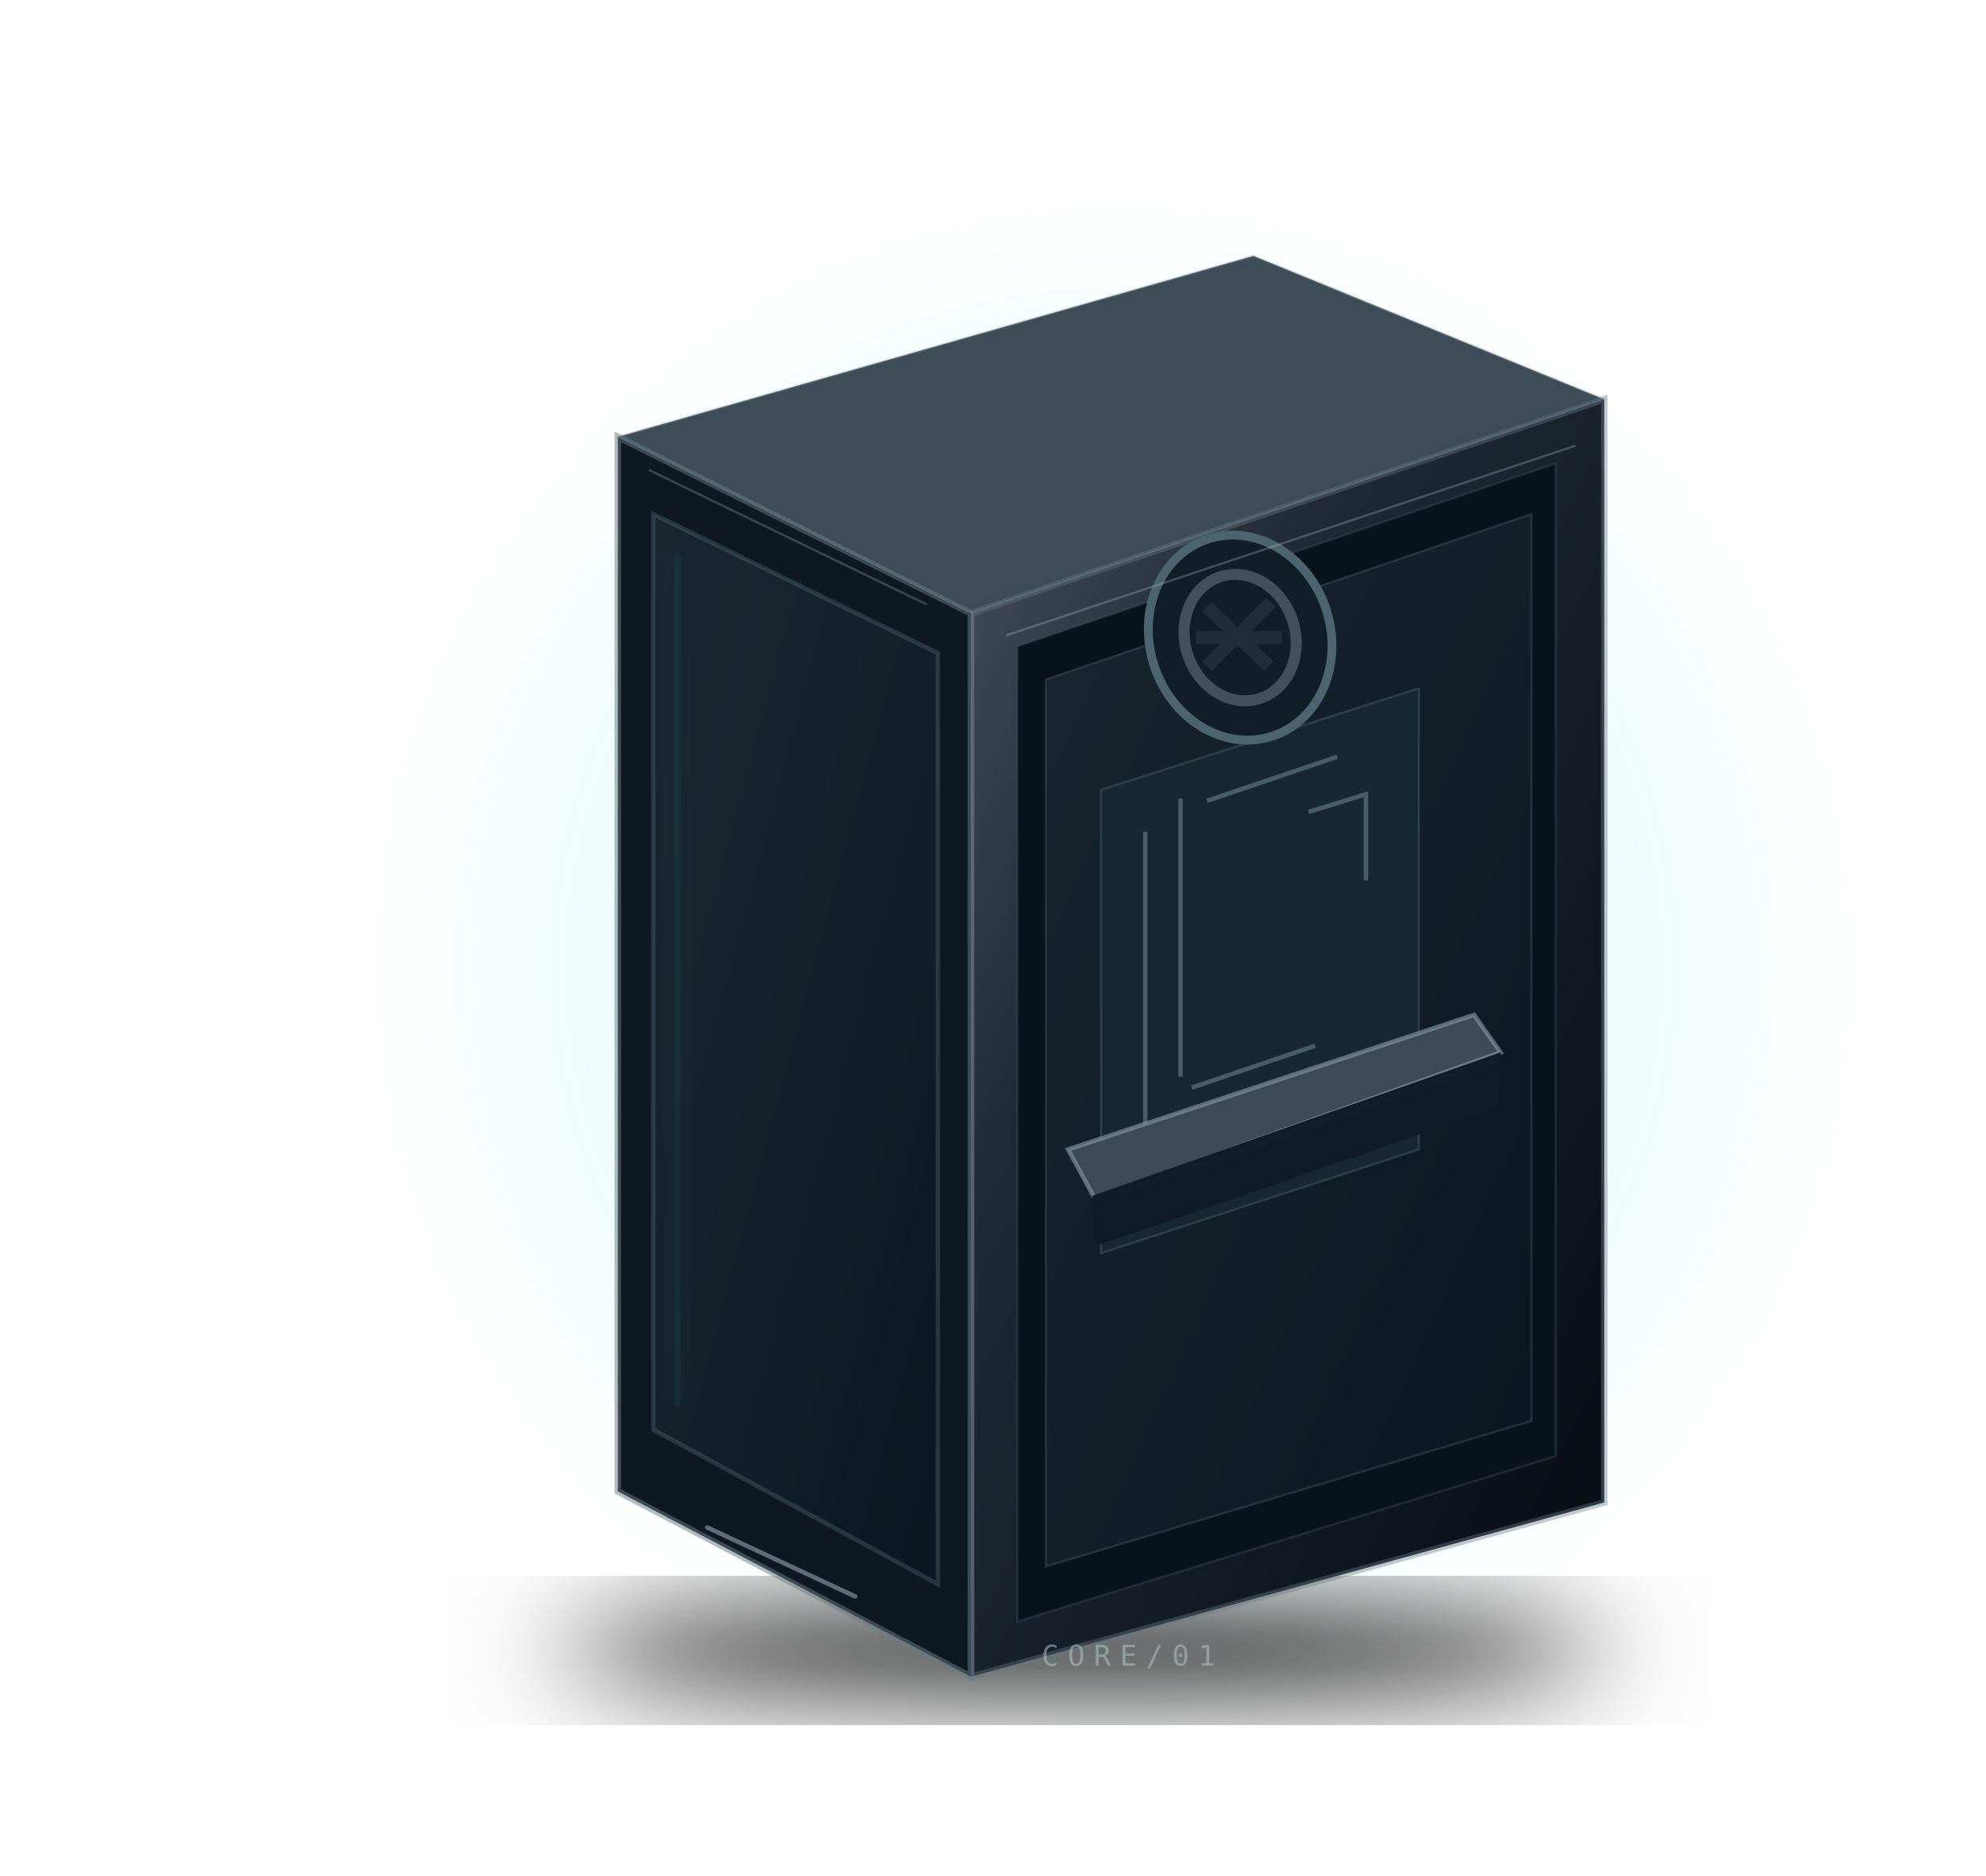
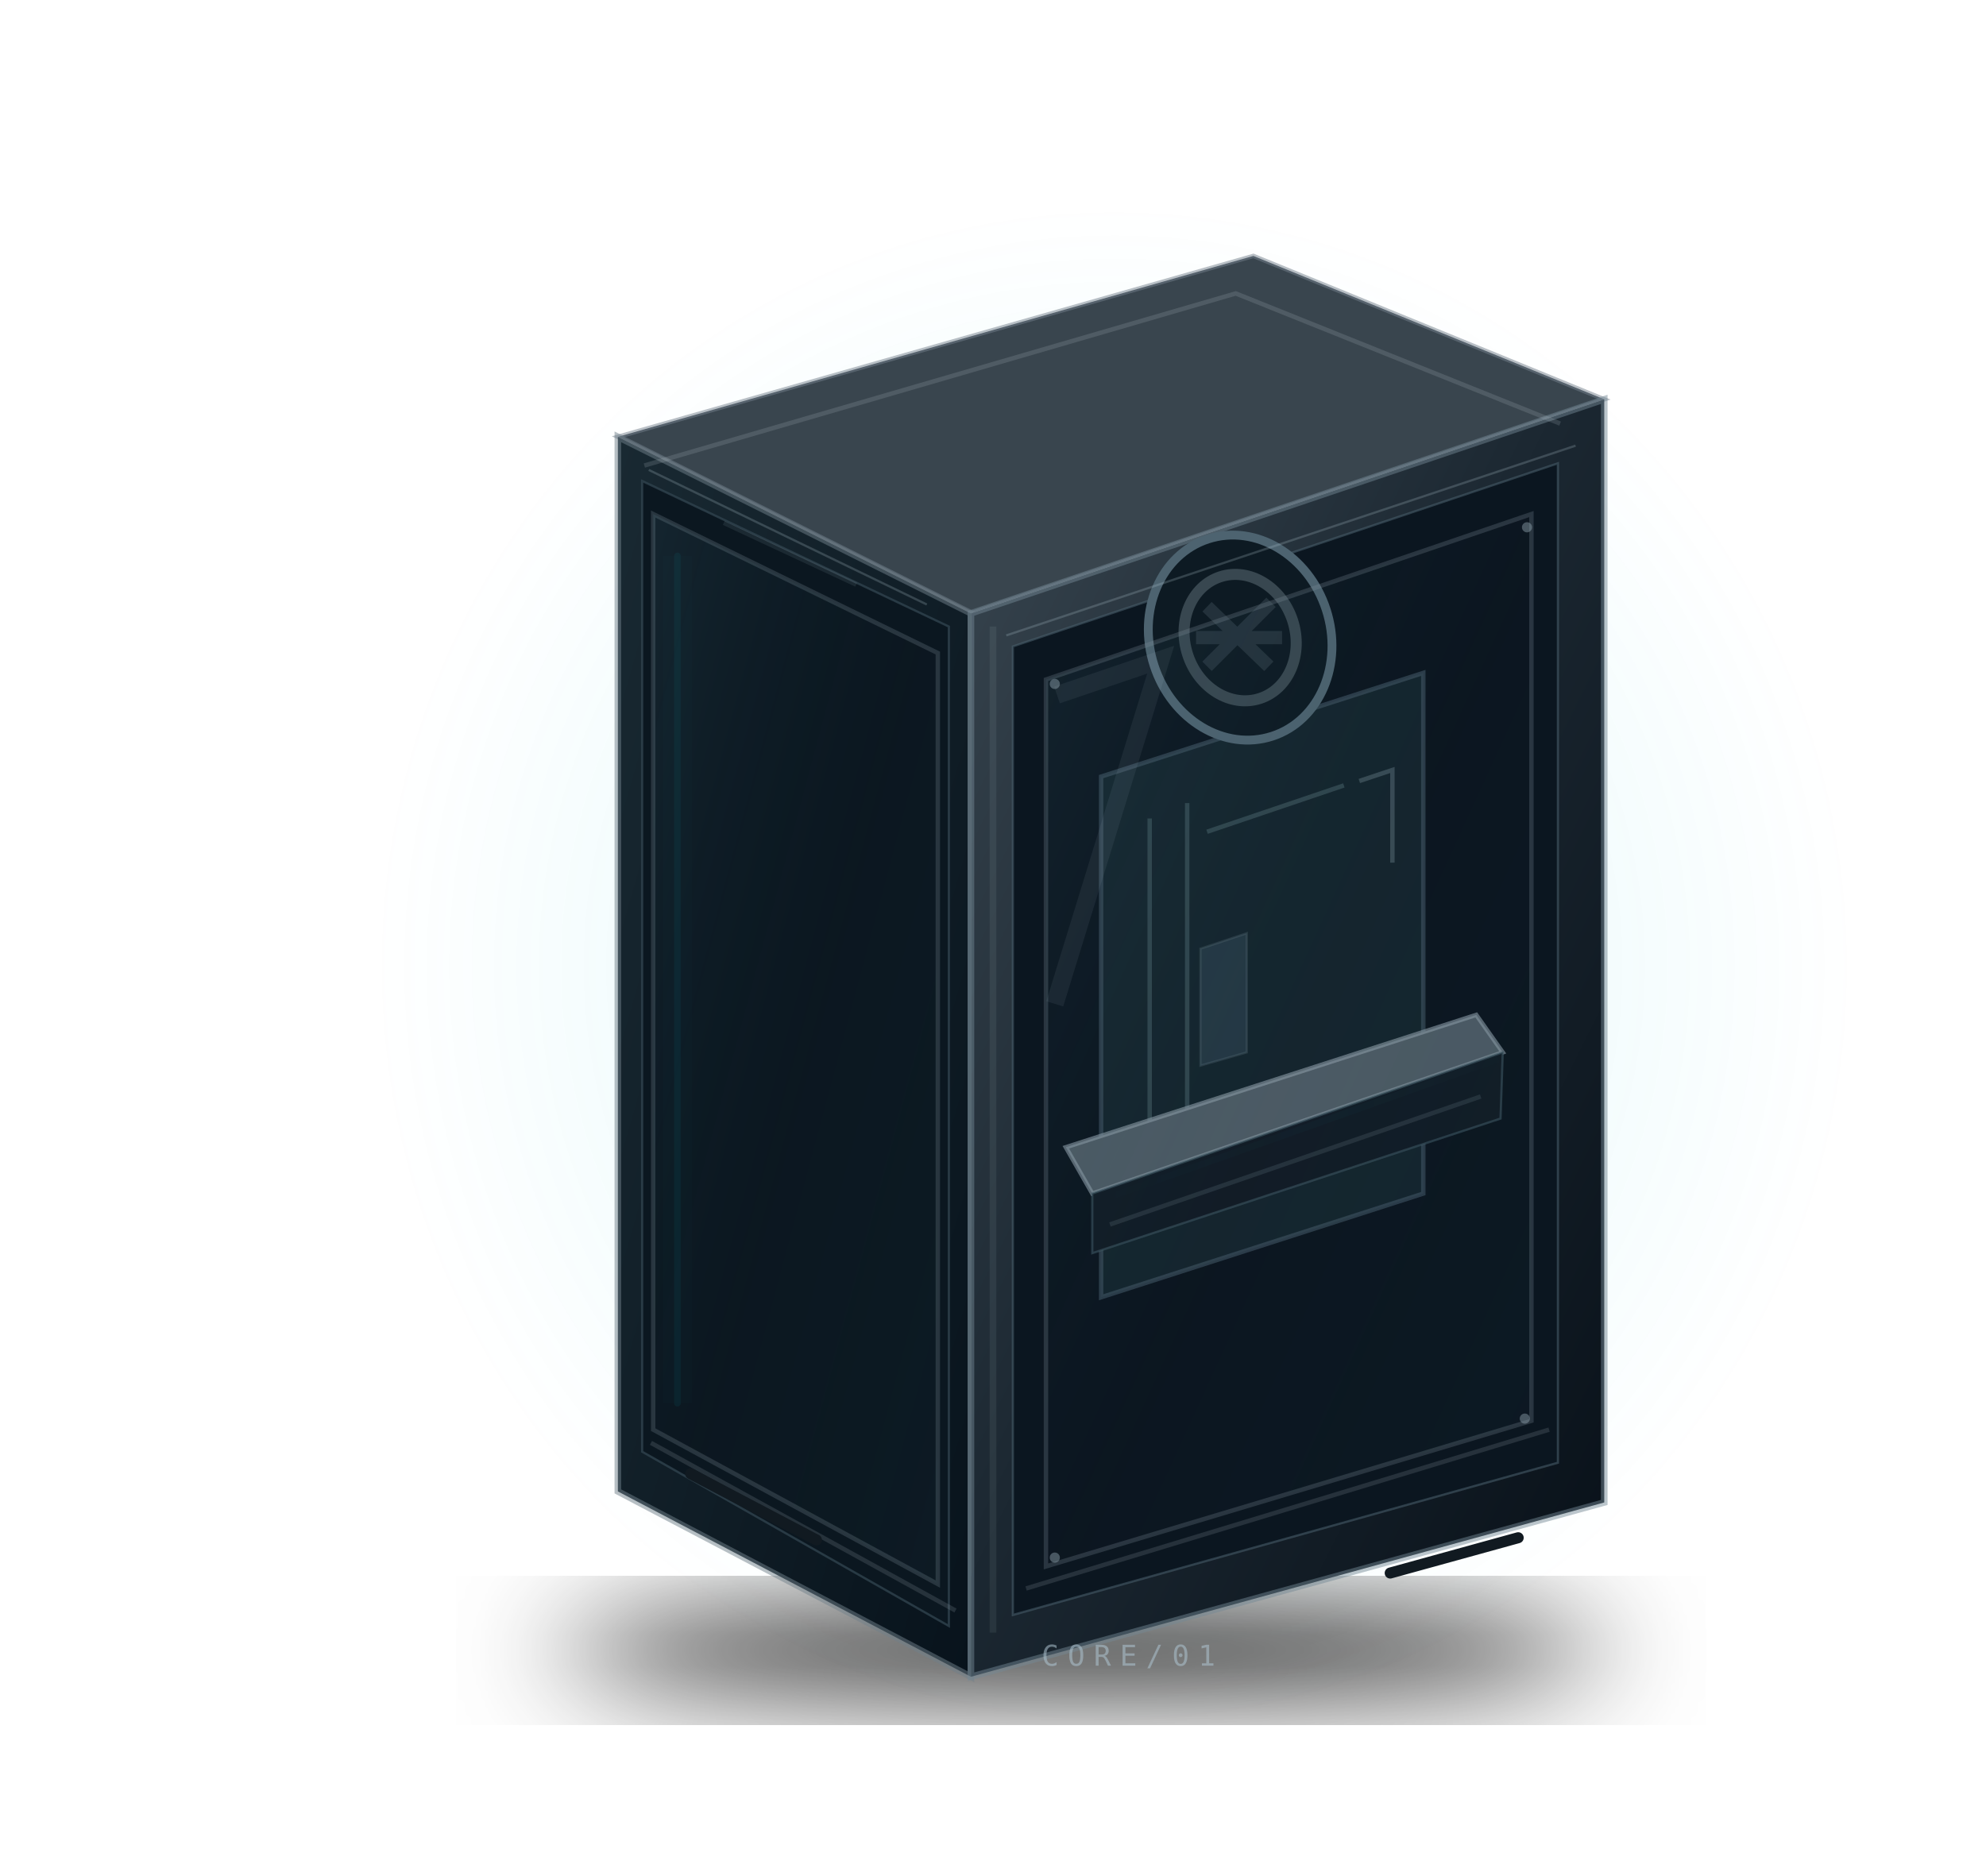
- <svg xmlns="http://www.w3.org/2000/svg" width="900" height="850" viewBox="0 0 900 850" role="img" aria-labelledby="title desc">
+ <svg xmlns="http://www.w3.org/2000/svg" width="900" height="850" viewBox="0 0 900 850" data-model="CORE-01" data-geometry-version="2" data-camera-pose="three-quarter" role="img" aria-labelledby="title desc">
  <defs>
-     <linearGradient id="metal" x1="0" x2="1" y1="0" y2="1">
-       <stop stop-color="#48515d" />
-       <stop offset=".32" stop-color="#202934" />
-       <stop offset="1" stop-color="#070b12" />
+     <linearGradient id="metal" x1="0" y1="0" x2="1" y2="1">
+       <stop stop-color="#394650" />
+       <stop offset=".47" stop-color="#1b2731" />
+       <stop offset="1" stop-color="#081018" />
    </linearGradient>
-     <linearGradient id="glass" x1="0" x2="1" y1="0" y2="1">
-       <stop stop-color="#24323b" stop-opacity=".55" />
-       <stop offset="1" stop-color="#08151e" stop-opacity=".85" />
+     <linearGradient id="side" x1="0" y1="0" x2="1" y2="1">
+       <stop stop-color="#192932" />
+       <stop offset="1" stop-color="#08131c" />
+     </linearGradient>
+     <linearGradient id="glass" x1="0" y1="0" x2="1" y2="1">
+       <stop stop-color="#4f8292" stop-opacity=".13" />
+       <stop offset=".51" stop-color="#1c3341" stop-opacity=".02" />
+       <stop offset="1" stop-color="#263f4d" stop-opacity=".08" />
    </linearGradient>
    <linearGradient id="rim" x1="0" x2="1">
      <stop stop-color="#00d9e8" stop-opacity="0" />
-       <stop offset=".56" stop-color="#00d9e8" stop-opacity=".56" />
+       <stop offset=".56" stop-color="#00d9e8" stop-opacity=".6" />
      <stop offset="1" stop-color="#5ce7f0" stop-opacity=".1" />
    </linearGradient>
    <radialGradient id="halo">
-       <stop stop-color="#00c4d8" stop-opacity=".19" />
+       <stop stop-color="#00c4d8" stop-opacity=".13" />
      <stop offset="1" stop-color="#00c4d8" stop-opacity="0" />
    </radialGradient>
    <filter id="blur">
      <feGaussianBlur stdDeviation="28" />
    </filter>
  </defs>
-   <ellipse cx="505" cy="438" rx="335" ry="350" fill="url(#halo)" />
-   <ellipse cx="490" cy="748" rx="236" ry="28" fill="#010305" opacity=".86" filter="url(#blur)" />
-   <path d="M280 198 568 116 727 181 440 278Z" fill="#3e4c58" stroke="#798d9c" stroke-opacity=".3" />
-   <path d="M440 278 727 181 727 681 440 760Z" fill="url(#metal)" stroke="#687c87" stroke-opacity=".4" stroke-width="3" />
-   <path d="M280 198 440 278 440 760 280 676Z" fill="#0f1821" stroke="#687c87" stroke-opacity=".5" stroke-width="3" />
-   <path d="M296 233 425 296 425 718 296 648Z" fill="url(#glass)" stroke="#8aafb9" stroke-opacity=".2" stroke-width="2" />
-   <path d="M461 293 705 210 705 660 461 735Z" fill="#0a131c" stroke="#405764" stroke-opacity=".35" />
-   <path d="M474 308 694 233 694 644 474 710Z" fill="url(#glass)" stroke="#718591" stroke-opacity=".24" />
-   <path d="M499 358 643 312 643 521 499 568Z" fill="#172831" stroke="#47616d" stroke-opacity=".45" />
-   <g opacity=".56" fill="none" stroke="#6f8791" stroke-width="2">
-     <path d="M519 377 519 536M535 362 535 488M547 363 606 343M540 493 596 474M593 368 619 360 619 399M564 529 627 505" />
+   <g data-part="environment" aria-hidden="true">
+     <ellipse cx="505" cy="438" rx="335" ry="350" fill="url(#halo)" />
+     <ellipse cx="490" cy="748" rx="236" ry="28" fill="#010305" opacity=".82" filter="url(#blur)" />
  </g>
-   <path d="M484 521 668 460 680 477 496 543Z" fill="#3d4b56" stroke="#8b9eaa" stroke-opacity=".6" stroke-width="2" />
-   <path d="M495 542 680 477 679 502 496 565Z" fill="#101b25" />
-   <g data-boot="gpu-light" opacity=".04">
-     <path d="M496 545 679 480" stroke="url(#rim)" stroke-width="3" />
+   <g data-part="chassis">
+     <path d="M280 198 568 116 727 181 440 278Z" fill="#39454e" stroke="#74818c" stroke-opacity=".5" stroke-width="2" />
+     <path d="M280 198 440 278 440 760 280 676Z" fill="url(#side)" stroke="#71808a" stroke-opacity=".5" stroke-width="3" />
+     <path d="M440 278 727 181 727 681 440 760Z" fill="url(#metal)" stroke="#738794" stroke-opacity=".48" stroke-width="3" />
+     <path d="M291 218 430 284 430 737 291 658Z" fill="#0b1720" stroke="#30424e" stroke-opacity=".8" />
+     <path d="M459 293 706 210 706 663 459 732Z" fill="#0b1620" stroke="#4d6370" stroke-opacity=".54" />
+     <path d="M292 211 560 133 707 192" fill="none" stroke="#bdcbd0" stroke-opacity=".17" stroke-width="2" />
+     <path d="M450 284 450 740" stroke="#d3e1e7" stroke-opacity=".08" stroke-width="3" />
+     <path d="M295 654 433 730M465 720 702 648" stroke="#8c9aa5" stroke-opacity=".21" stroke-width="2" />
+     <path d="M313 668 370 698M630 713 688 697" stroke="#111a21" stroke-width="5" stroke-linecap="round" />
+     <path d="M328 237 388 265" stroke="#8196a1" stroke-opacity=".14" stroke-width="2" />
  </g>
-   <ellipse cx="562" cy="289" rx="41" ry="47" fill="#121e27" stroke="#4c6370" stroke-width="4" transform="rotate(-18 562 289)" />
-   <ellipse cx="562" cy="289" rx="25" ry="29" fill="none" stroke="#73858c" stroke-opacity=".5" stroke-width="5" transform="rotate(-18 562 289)" />
-   <g data-boot="fan" transform="rotate(0 562 289)" opacity=".4">
-     <path d="M547 275 575 302M547 302 576 273M542 289 581 289" stroke="#73858c" stroke-opacity=".38" stroke-width="6" />
+   <g data-part="motherboard">
+     <path d="M499 352 645 305 645 541 499 588Z" fill="#14252e" stroke="#415664" stroke-opacity=".6" stroke-width="2" />
+     <path d="M521 371 521 553M538 364 538 524M547 377 609 356M546 511 600 490" stroke="#506a72" stroke-opacity=".48" fill="none" stroke-width="2" />
+     <path d="M616 354 631 349 631 391" stroke="#627883" stroke-opacity=".46" fill="none" stroke-width="2" />
+     <path d="M544 430 565 423 565 477 544 483Z" fill="#243844" stroke="#627883" stroke-opacity=".28" />
  </g>
-   <g data-boot="cooler-light" opacity="0">
-     <ellipse cx="562" cy="289" rx="41" ry="47" fill="none" stroke="#00d9e8" stroke-width="2" transform="rotate(-18 562 289)" />
+   <g data-part="gpu" data-focus-x="585" data-focus-y="510">
+     <path d="M483 520 669 460 681 477 495 541Z" fill="#4c5b65" stroke="#8a9aa5" stroke-opacity=".62" stroke-width="2" />
+     <path d="M495 541 681 477 680 507 495 568Z" fill="#111c26" stroke="#3c5661" stroke-opacity=".6" />
+     <path d="M503 555 671 497" fill="none" stroke="#92a6af" stroke-opacity=".16" stroke-width="2" />
+     <g data-boot="gpu-light" opacity=".04">
+       <path d="M496 545 679 480" stroke="url(#rim)" stroke-width="3" />
+     </g>
  </g>
-   <g data-boot="power-light" opacity=".08">
-     <path d="M307 252 307 636" stroke="#00d9e8" stroke-width="3" stroke-linecap="round" opacity=".78" />
-     <path d="M307 252 307 636" stroke="#00d9e8" stroke-width="13" opacity=".11" />
+   <g data-part="cooling" data-focus-x="562" data-focus-y="289">
+     <ellipse cx="562" cy="289" rx="41" ry="47" fill="#0d1a23" stroke="#4d6370" stroke-width="4" transform="rotate(-18 562 289)" />
+     <ellipse cx="562" cy="289" rx="25" ry="29" fill="none" stroke="#7e9199" stroke-opacity=".38" stroke-width="5" transform="rotate(-18 562 289)" />
+     <g data-boot="fan" transform="rotate(0 562 289)" opacity=".4">
+       <path d="M547 275 575 302M547 302 576 273M542 289 581 289" stroke="#8aa0a8" stroke-opacity=".44" stroke-width="6" />
+     </g>
+     <g data-boot="cooler-light" opacity="0">
+       <ellipse cx="562" cy="289" rx="41" ry="47" fill="none" stroke="#00d9e8" stroke-width="2" transform="rotate(-18 562 289)" />
+     </g>
  </g>
-   <path d="M294 213 420 274" stroke="#b3cbd3" stroke-opacity=".26" />
-   <path d="M456 288 714 202" stroke="#b3cbd3" stroke-opacity=".28" />
-   <rect x="320" y="691" width="76" height="2" rx="1" fill="#8a99a6" opacity=".65" transform="rotate(25 320 691)" />
-   <text x="472" y="755" fill="#adc3cf" opacity=".55" font-family="monospace" font-size="13" letter-spacing="4">CORE/01</text>
+   <g data-part="glass">
+     <path d="M296 233 425 296 425 718 296 648Z" fill="url(#glass)" stroke="#9bb3bc" stroke-opacity=".2" stroke-width="2" />
+     <path d="M474 308 694 233 694 644 474 710Z" fill="url(#glass)" stroke="#8497a2" stroke-opacity=".25" stroke-width="2" />
+     <path d="M479 315 526 299 478 455" fill="none" stroke="#d5e3e9" stroke-opacity=".07" stroke-width="8" />
+     <circle cx="478" cy="310" r="2.3" fill="#91a5b0" fill-opacity=".45" />
+     <circle cx="692" cy="239" r="2.3" fill="#91a5b0" fill-opacity=".45" />
+     <circle cx="478" cy="706" r="2.3" fill="#91a5b0" fill-opacity=".45" />
+     <circle cx="691" cy="643" r="2.3" fill="#91a5b0" fill-opacity=".45" />
+   </g>
+   <g data-part="power">
+     <g data-boot="power-light" opacity=".08">
+       <path d="M307 252 307 636" stroke="#00d9e8" stroke-width="3" stroke-linecap="round" opacity=".78" />
+       <path d="M307 252 307 636" stroke="#00d9e8" stroke-width="13" opacity=".11" />
+     </g>
+   </g>
+   <g data-part="identity">
+     <path d="M294 213 420 274M456 288 714 202" stroke="#b3cbd3" stroke-opacity=".23" />
+     <text x="472" y="755" fill="#adc3cf" opacity=".55" font-family="monospace" font-size="13" letter-spacing="4">CORE/01</text>
+   </g>
</svg>
